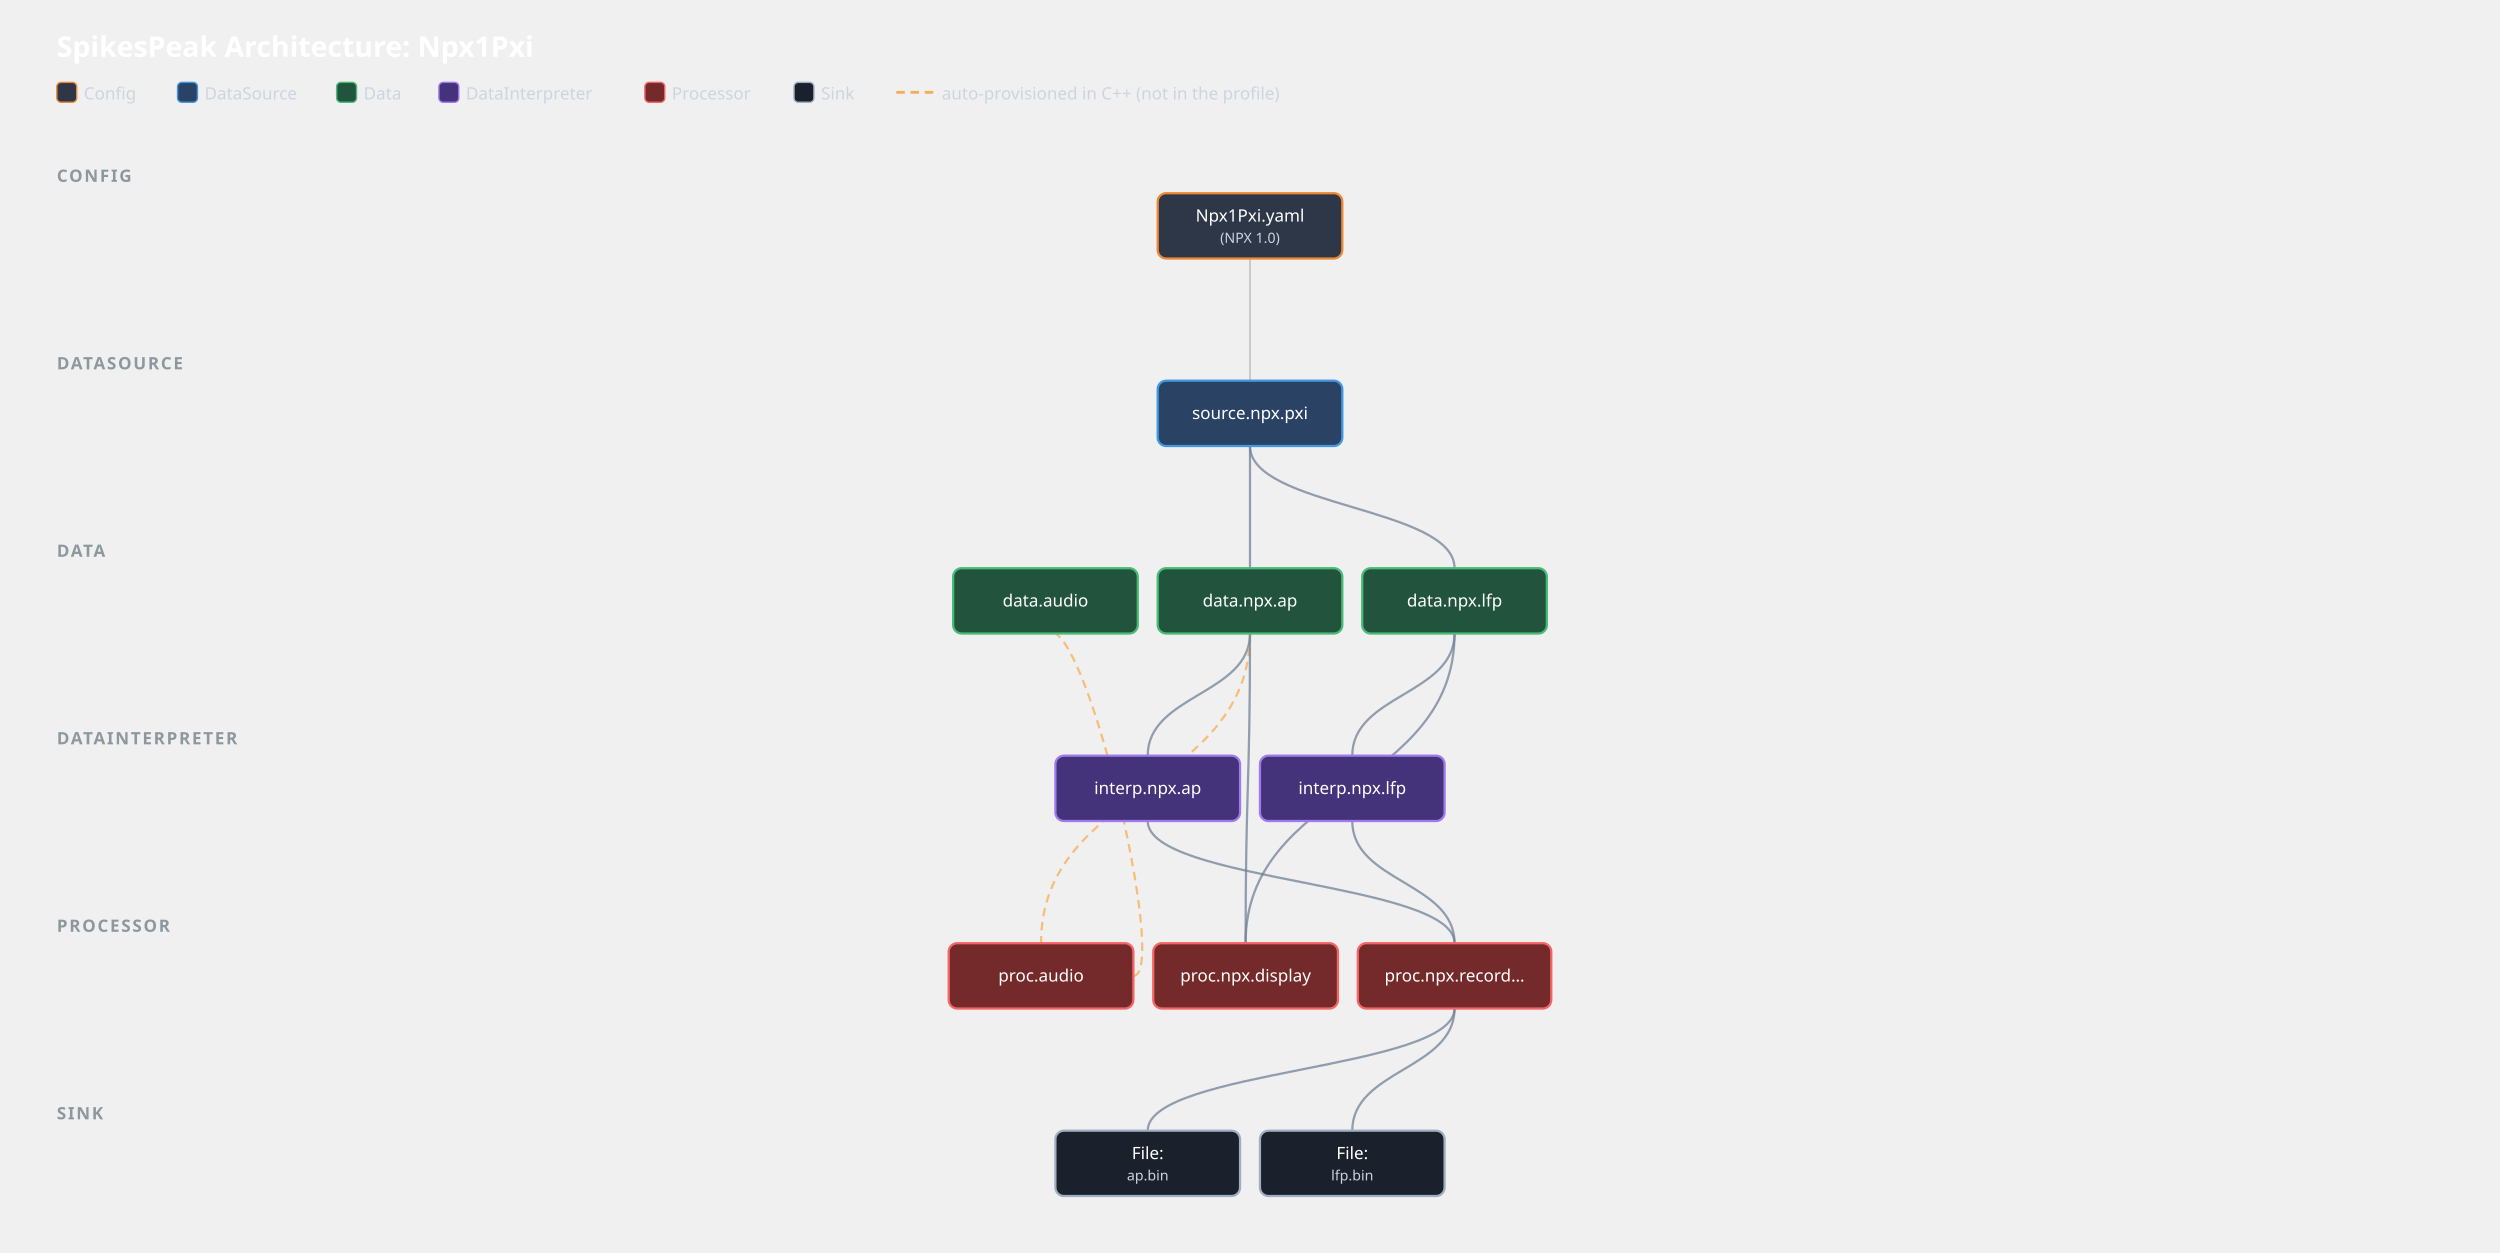
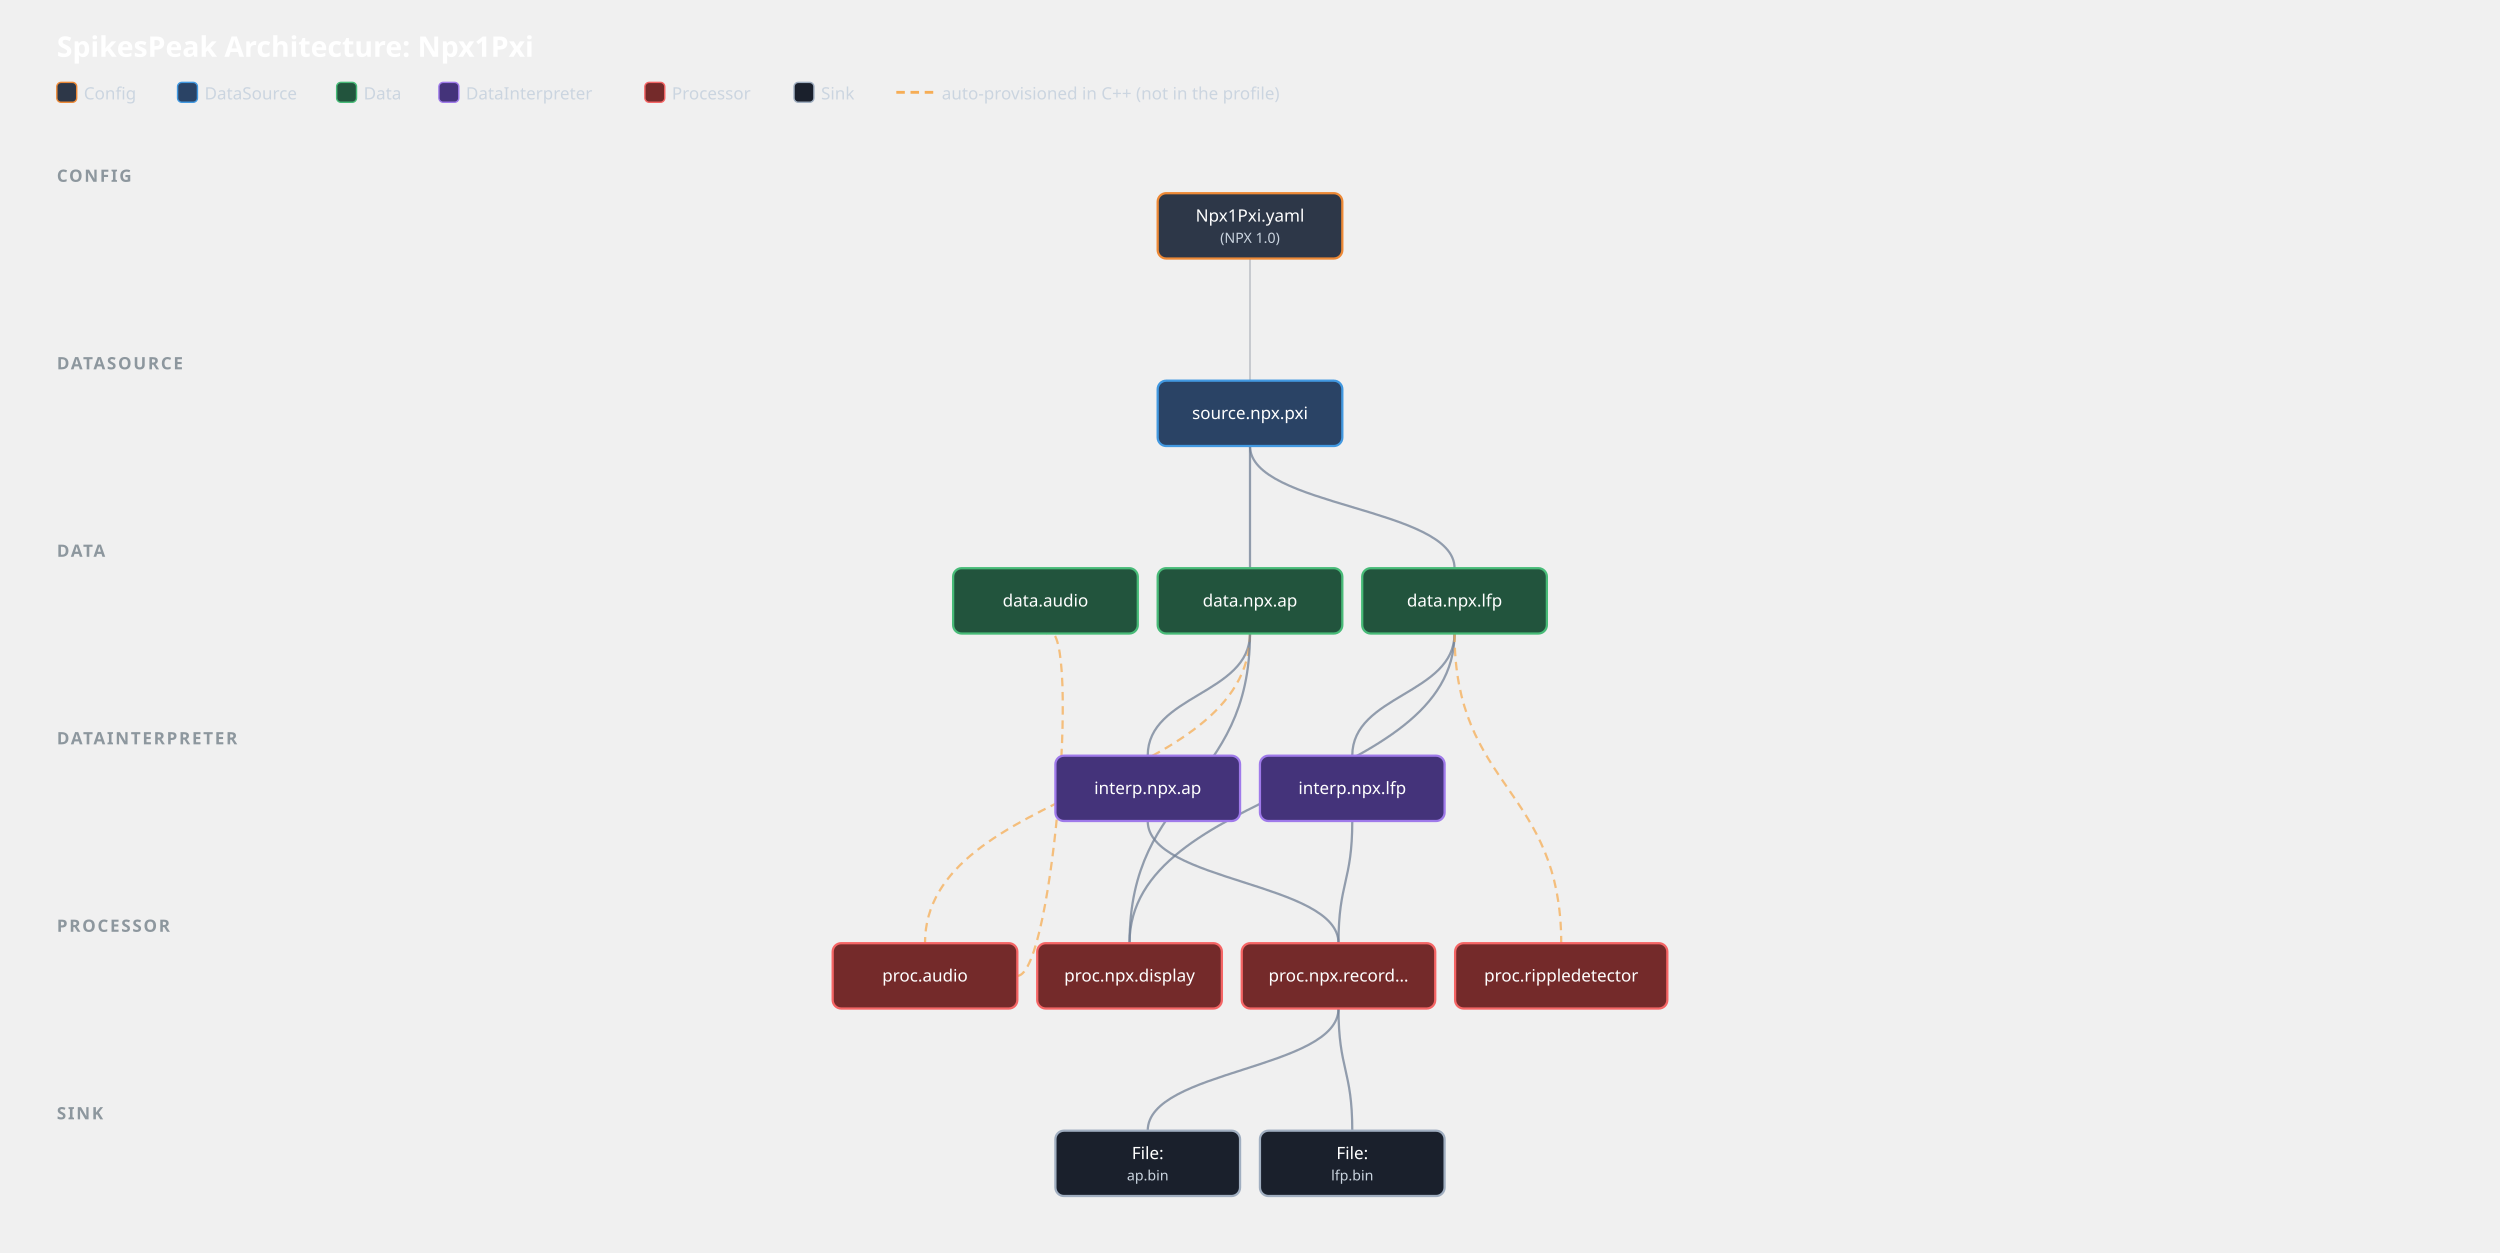
<svg xmlns="http://www.w3.org/2000/svg" width="1760.0" height="882.0" viewBox="0 0 1760.0 882.0" preserveAspectRatio="xMidYMin meet" style="background-color: #1a1a1a; max-width: 100%; height: auto;">
  <text x="40" y="40" fill="#fff" font-family="sans-serif" font-size="20" font-weight="bold">SpikesPeak Architecture: Npx1Pxi</text>
  <g id="legend">
    <rect x="40" y="58" width="14" height="14" rx="3" fill="#2d3748" stroke="#ed8936" stroke-width="1" />
    <text x="59" y="70" fill="#cbd5e0" font-family="sans-serif" font-size="12">Config</text>
    <rect x="125" y="58" width="14" height="14" rx="3" fill="#2a4365" stroke="#4299e1" stroke-width="1" />
    <text x="144" y="70" fill="#cbd5e0" font-family="sans-serif" font-size="12">DataSource</text>
    <rect x="237" y="58" width="14" height="14" rx="3" fill="#22543d" stroke="#48bb78" stroke-width="1" />
    <text x="256" y="70" fill="#cbd5e0" font-family="sans-serif" font-size="12">Data</text>
    <rect x="309" y="58" width="14" height="14" rx="3" fill="#44337a" stroke="#9f7aea" stroke-width="1" />
    <text x="328" y="70" fill="#cbd5e0" font-family="sans-serif" font-size="12">DataInterpreter</text>
    <rect x="454" y="58" width="14" height="14" rx="3" fill="#742a2a" stroke="#f56565" stroke-width="1" />
    <text x="473" y="70" fill="#cbd5e0" font-family="sans-serif" font-size="12">Processor</text>
    <rect x="559" y="58" width="14" height="14" rx="3" fill="#1a202c" stroke="#a0aec0" stroke-width="1" />
    <text x="578" y="70" fill="#cbd5e0" font-family="sans-serif" font-size="12">Sink</text>
    <path d="M 631 65 l 26 0" stroke="#f6ad55" stroke-width="2" stroke-dasharray="6 4" />
    <text x="663" y="70" fill="#cbd5e0" font-family="sans-serif" font-size="12">auto-provisioned in C++ (not in the profile)</text>
  </g>
  <g id="edges">
    <path d="M 880.0 182.0 C 880.0 207.8, 880.0 224.0, 880.0 242.0 L 880.0 268.0" fill="none" stroke="#4a5568" stroke-width="1.0" opacity="0.35" />
    <path d="M 880.0 446.0 C 880.0 489.0, 808.0 489.0, 808.0 532.0" fill="none" stroke="#718096" stroke-width="1.6" opacity="0.75" />
-     <path d="M 880.0 446.0 C 880.0 555.0, 732.9 555.0, 732.9 664.0" fill="none" stroke="#f6ad55" stroke-width="1.6" opacity="0.75" stroke-dasharray="6 4" />
-     <path d="M 880.0 446.0 C 880.0 555.0, 876.9 555.0, 876.9 664.0" fill="none" stroke="#718096" stroke-width="1.6" opacity="0.75" />
+     <path d="M 880.0 446.0 C 880.0 555.0, 651.2 555.0, 651.2 664.0" fill="none" stroke="#f6ad55" stroke-width="1.6" opacity="0.75" stroke-dasharray="6 4" />
+     <path d="M 880.0 446.0 C 880.0 555.0, 795.2 555.0, 795.2 664.0" fill="none" stroke="#718096" stroke-width="1.6" opacity="0.75" />
    <path d="M 1024.0 446.0 C 1024.0 489.0, 952.0 489.0, 952.0 532.0" fill="none" stroke="#718096" stroke-width="1.6" opacity="0.75" />
-     <path d="M 1024.0 446.0 C 1024.0 555.0, 876.9 555.0, 876.9 664.0" fill="none" stroke="#718096" stroke-width="1.6" opacity="0.75" />
-     <path d="M 808.0 578.0 C 808.0 621.0, 1024.0 621.0, 1024.0 664.0" fill="none" stroke="#718096" stroke-width="1.6" opacity="0.75" />
-     <path d="M 952.0 578.0 C 952.0 621.0, 1024.0 621.0, 1024.0 664.0" fill="none" stroke="#718096" stroke-width="1.6" opacity="0.75" />
-     <path d="M 797.9 687.0 C 823.9 687.0, 762.0 423.0, 736.0 446.0" fill="none" stroke="#f6ad55" stroke-width="1.6" opacity="0.75" stroke-dasharray="6 4" />
-     <path d="M 1024.0 710.0 C 1024.0 753.0, 808.0 753.0, 808.0 796.0" fill="none" stroke="#718096" stroke-width="1.6" opacity="0.75" />
-     <path d="M 1024.0 710.0 C 1024.0 753.0, 952.0 753.0, 952.0 796.0" fill="none" stroke="#718096" stroke-width="1.6" opacity="0.75" />
+     <path d="M 1024.0 446.0 C 1024.0 555.0, 795.2 555.0, 795.2 664.0" fill="none" stroke="#718096" stroke-width="1.6" opacity="0.75" />
+     <path d="M 1024.0 446.0 C 1024.0 555.0, 1099.1 555.0, 1099.1 664.0" fill="none" stroke="#f6ad55" stroke-width="1.6" opacity="0.75" stroke-dasharray="6 4" />
+     <path d="M 808.0 578.0 C 808.0 621.0, 942.3 621.0, 942.3 664.0" fill="none" stroke="#718096" stroke-width="1.6" opacity="0.75" />
+     <path d="M 952.0 578.0 C 952.0 621.0, 942.3 621.0, 942.3 664.0" fill="none" stroke="#718096" stroke-width="1.6" opacity="0.75" />
+     <path d="M 716.2 687.0 C 742.2 687.0, 762.0 423.0, 736.0 446.0" fill="none" stroke="#f6ad55" stroke-width="1.6" opacity="0.75" stroke-dasharray="6 4" />
+     <path d="M 942.3 710.0 C 942.3 753.0, 808.0 753.0, 808.0 796.0" fill="none" stroke="#718096" stroke-width="1.6" opacity="0.75" />
+     <path d="M 942.3 710.0 C 942.3 753.0, 952.0 753.0, 952.0 796.0" fill="none" stroke="#718096" stroke-width="1.6" opacity="0.75" />
    <path d="M 880.0 314.0 C 880.0 357.0, 880.0 357.0, 880.0 400.0" fill="none" stroke="#718096" stroke-width="1.6" opacity="0.75" />
    <path d="M 880.0 314.0 C 880.0 357.0, 1024.0 357.0, 1024.0 400.0" fill="none" stroke="#718096" stroke-width="1.6" opacity="0.75" />
  </g>
  <g id="nodes">
    <text x="40" y="128.0" fill="#8d979e" font-family="sans-serif" font-size="12" font-weight="bold" letter-spacing="1.2">CONFIG</text>
    <text x="40" y="260.0" fill="#8d979e" font-family="sans-serif" font-size="12" font-weight="bold" letter-spacing="1.2">DATASOURCE</text>
    <text x="40" y="392.0" fill="#8d979e" font-family="sans-serif" font-size="12" font-weight="bold" letter-spacing="1.2">DATA</text>
    <text x="40" y="524.0" fill="#8d979e" font-family="sans-serif" font-size="12" font-weight="bold" letter-spacing="1.2">DATAINTERPRETER</text>
    <text x="40" y="656.0" fill="#8d979e" font-family="sans-serif" font-size="12" font-weight="bold" letter-spacing="1.2">PROCESSOR</text>
    <text x="40" y="788.0" fill="#8d979e" font-family="sans-serif" font-size="12" font-weight="bold" letter-spacing="1.2">SINK</text>
    <rect x="815.0" y="136.0" width="130.0" height="46" rx="6" fill="#2d3748" stroke="#ed8936" stroke-width="1.6" />
    <text x="880.0" y="156.0" fill="#fff" font-family="sans-serif" font-size="12" text-anchor="middle">Npx1Pxi.yaml</text>
    <text x="880.0" y="171.0" fill="#cbd5e0" font-family="sans-serif" font-size="10" text-anchor="middle">(NPX 1.0)</text>
    <rect x="671.0" y="400.0" width="130.0" height="46" rx="6" fill="#22543d" stroke="#48bb78" stroke-width="1.6" />
    <text x="736.0" y="427.0" fill="#fff" font-family="sans-serif" font-size="12" text-anchor="middle">data.audio</text>
    <rect x="815.0" y="400.0" width="130.0" height="46" rx="6" fill="#22543d" stroke="#48bb78" stroke-width="1.6" />
    <text x="880.0" y="427.0" fill="#fff" font-family="sans-serif" font-size="12" text-anchor="middle">data.npx.ap</text>
    <rect x="959.0" y="400.0" width="130.0" height="46" rx="6" fill="#22543d" stroke="#48bb78" stroke-width="1.6" />
    <text x="1024.0" y="427.0" fill="#fff" font-family="sans-serif" font-size="12" text-anchor="middle">data.npx.lfp</text>
    <rect x="743.0" y="532.0" width="130.0" height="46" rx="6" fill="#44337a" stroke="#9f7aea" stroke-width="1.6" />
    <text x="808.0" y="559.0" fill="#fff" font-family="sans-serif" font-size="12" text-anchor="middle">interp.npx.ap</text>
    <rect x="887.0" y="532.0" width="130.0" height="46" rx="6" fill="#44337a" stroke="#9f7aea" stroke-width="1.6" />
    <text x="952.0" y="559.0" fill="#fff" font-family="sans-serif" font-size="12" text-anchor="middle">interp.npx.lfp</text>
-     <rect x="667.9" y="664.0" width="130.0" height="46" rx="6" fill="#742a2a" stroke="#f56565" stroke-width="1.6" />
-     <text x="732.9" y="691.0" fill="#fff" font-family="sans-serif" font-size="12" text-anchor="middle">proc.audio</text>
-     <rect x="811.9" y="664.0" width="130.0" height="46" rx="6" fill="#742a2a" stroke="#f56565" stroke-width="1.6" />
-     <text x="876.9" y="691.0" fill="#fff" font-family="sans-serif" font-size="12" text-anchor="middle">proc.npx.display</text>
-     <rect x="955.9" y="664.0" width="136.2" height="46" rx="6" fill="#742a2a" stroke="#f56565" stroke-width="1.6" />
-     <text x="1024.0" y="691.0" fill="#fff" font-family="sans-serif" font-size="12" text-anchor="middle">proc.npx.record…</text>
+     <rect x="586.2" y="664.0" width="130.0" height="46" rx="6" fill="#742a2a" stroke="#f56565" stroke-width="1.6" />
+     <text x="651.2" y="691.0" fill="#fff" font-family="sans-serif" font-size="12" text-anchor="middle">proc.audio</text>
+     <rect x="730.2" y="664.0" width="130.0" height="46" rx="6" fill="#742a2a" stroke="#f56565" stroke-width="1.6" />
+     <text x="795.2" y="691.0" fill="#fff" font-family="sans-serif" font-size="12" text-anchor="middle">proc.npx.display</text>
+     <rect x="874.2" y="664.0" width="136.2" height="46" rx="6" fill="#742a2a" stroke="#f56565" stroke-width="1.6" />
+     <text x="942.3" y="691.0" fill="#fff" font-family="sans-serif" font-size="12" text-anchor="middle">proc.npx.record…</text>
+     <rect x="1024.4" y="664.0" width="149.4" height="46" rx="6" fill="#742a2a" stroke="#f56565" stroke-width="1.6" />
+     <text x="1099.1" y="691.0" fill="#fff" font-family="sans-serif" font-size="12" text-anchor="middle">proc.rippledetector</text>
    <rect x="743.0" y="796.0" width="130.0" height="46" rx="6" fill="#1a202c" stroke="#a0aec0" stroke-width="1.6" />
    <text x="808.0" y="816.0" fill="#fff" font-family="sans-serif" font-size="12" text-anchor="middle">File:</text>
    <text x="808.0" y="831.0" fill="#cbd5e0" font-family="sans-serif" font-size="10" text-anchor="middle">ap.bin</text>
    <rect x="887.0" y="796.0" width="130.0" height="46" rx="6" fill="#1a202c" stroke="#a0aec0" stroke-width="1.6" />
    <text x="952.0" y="816.0" fill="#fff" font-family="sans-serif" font-size="12" text-anchor="middle">File:</text>
    <text x="952.0" y="831.0" fill="#cbd5e0" font-family="sans-serif" font-size="10" text-anchor="middle">lfp.bin</text>
    <rect x="815.0" y="268.0" width="130.0" height="46" rx="6" fill="#2a4365" stroke="#4299e1" stroke-width="1.6" />
    <text x="880.0" y="295.0" fill="#fff" font-family="sans-serif" font-size="12" text-anchor="middle">source.npx.pxi</text>
  </g>
</svg>
